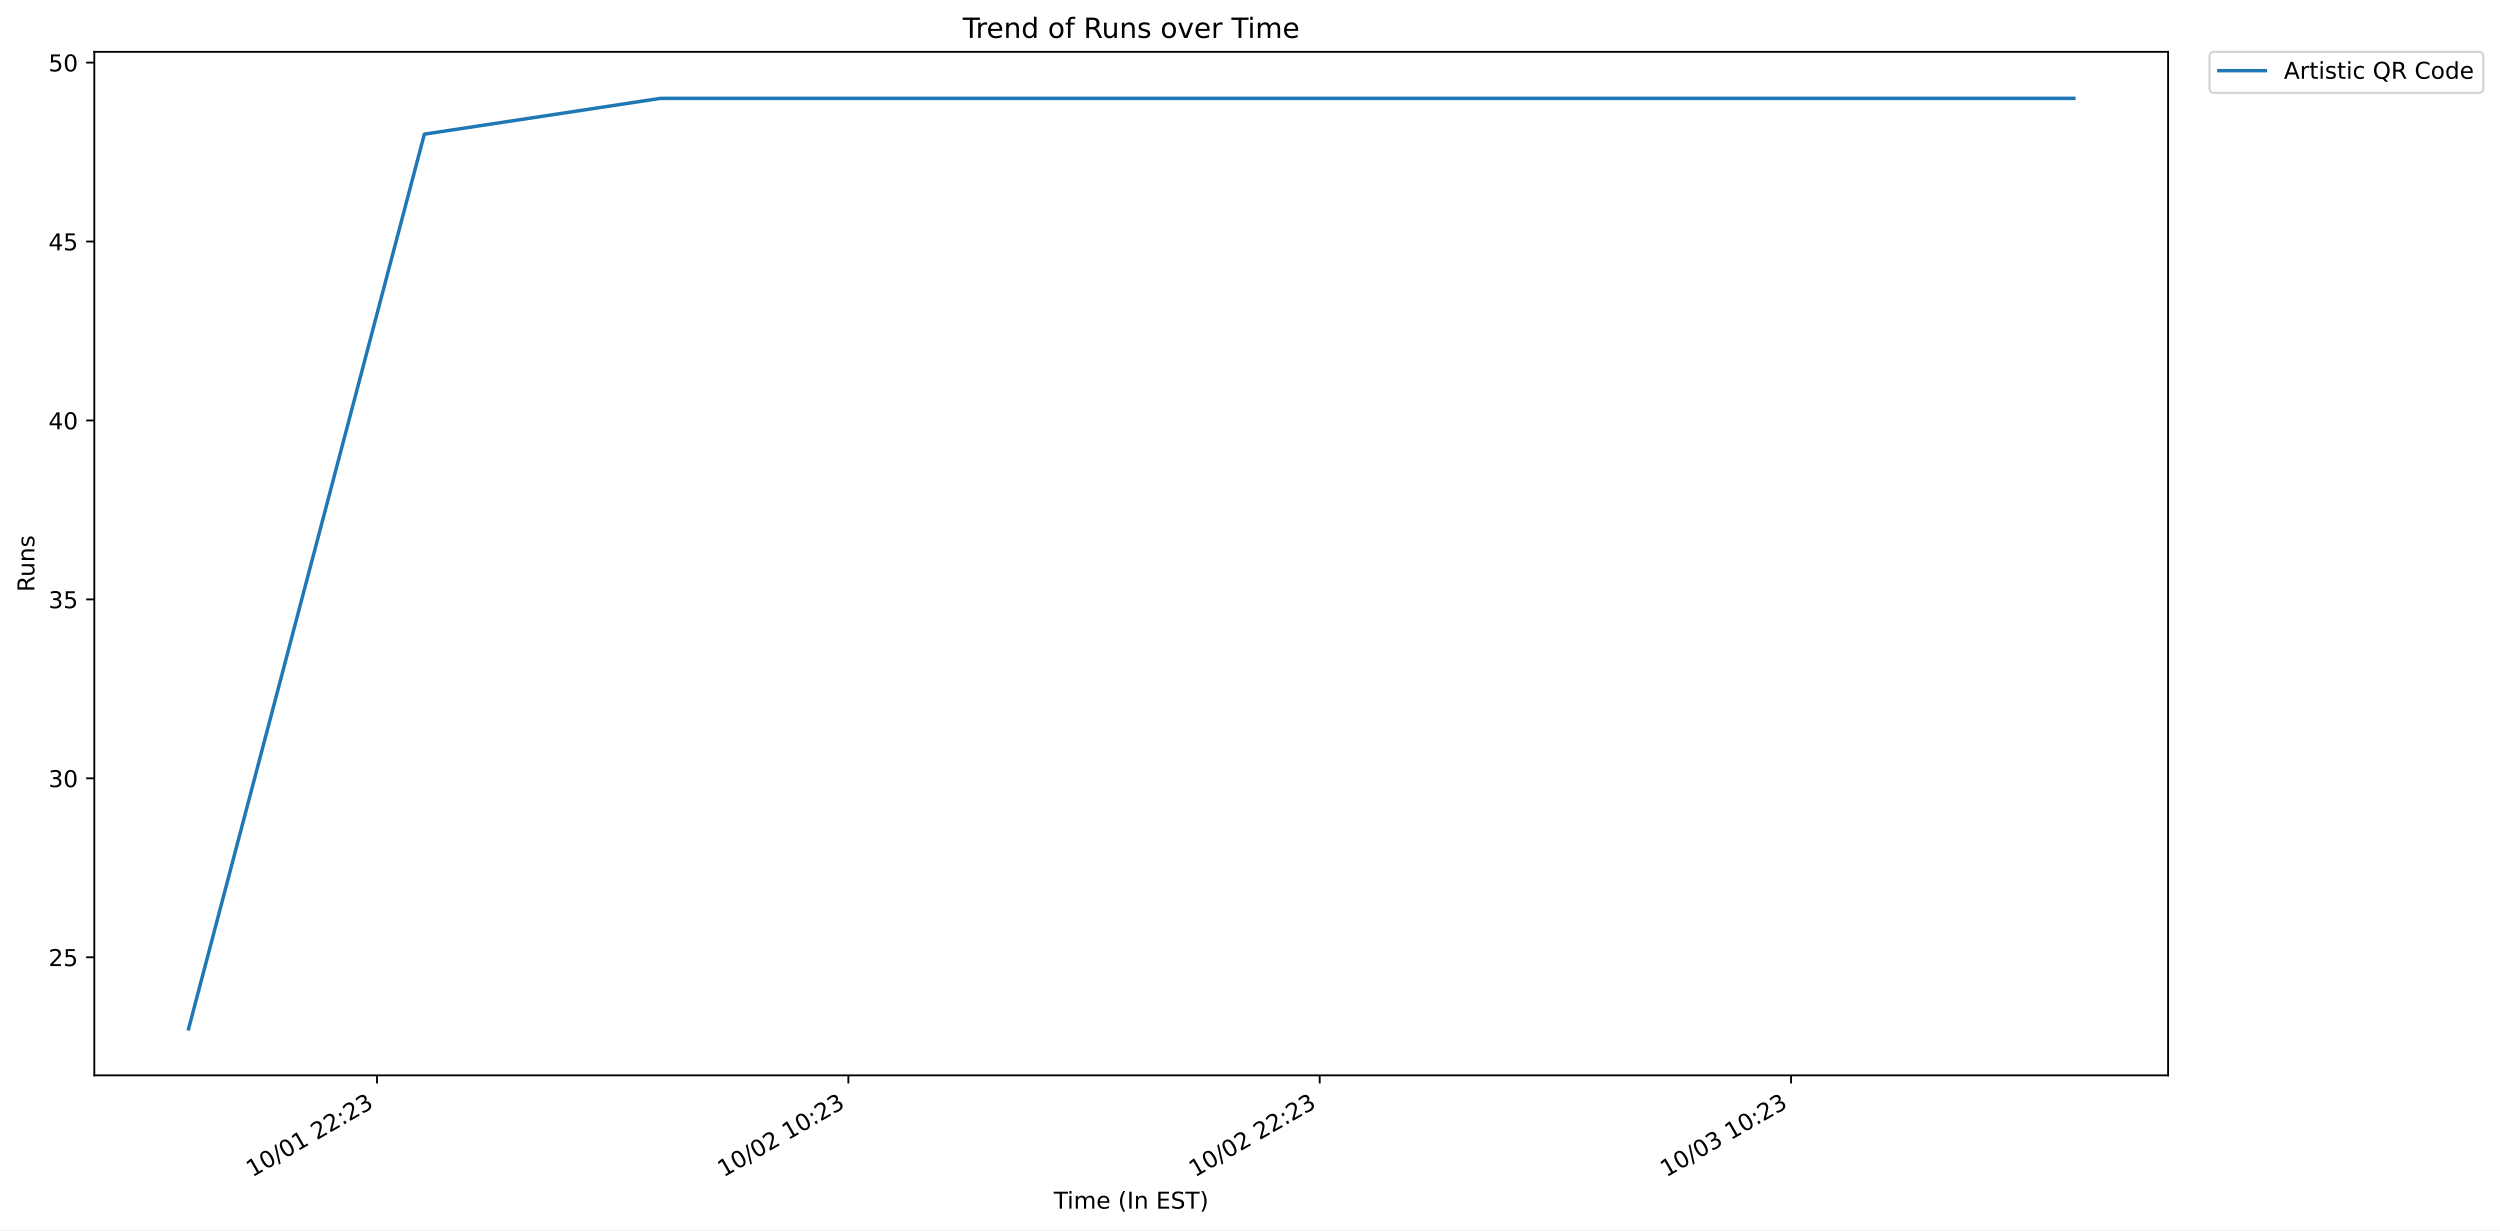
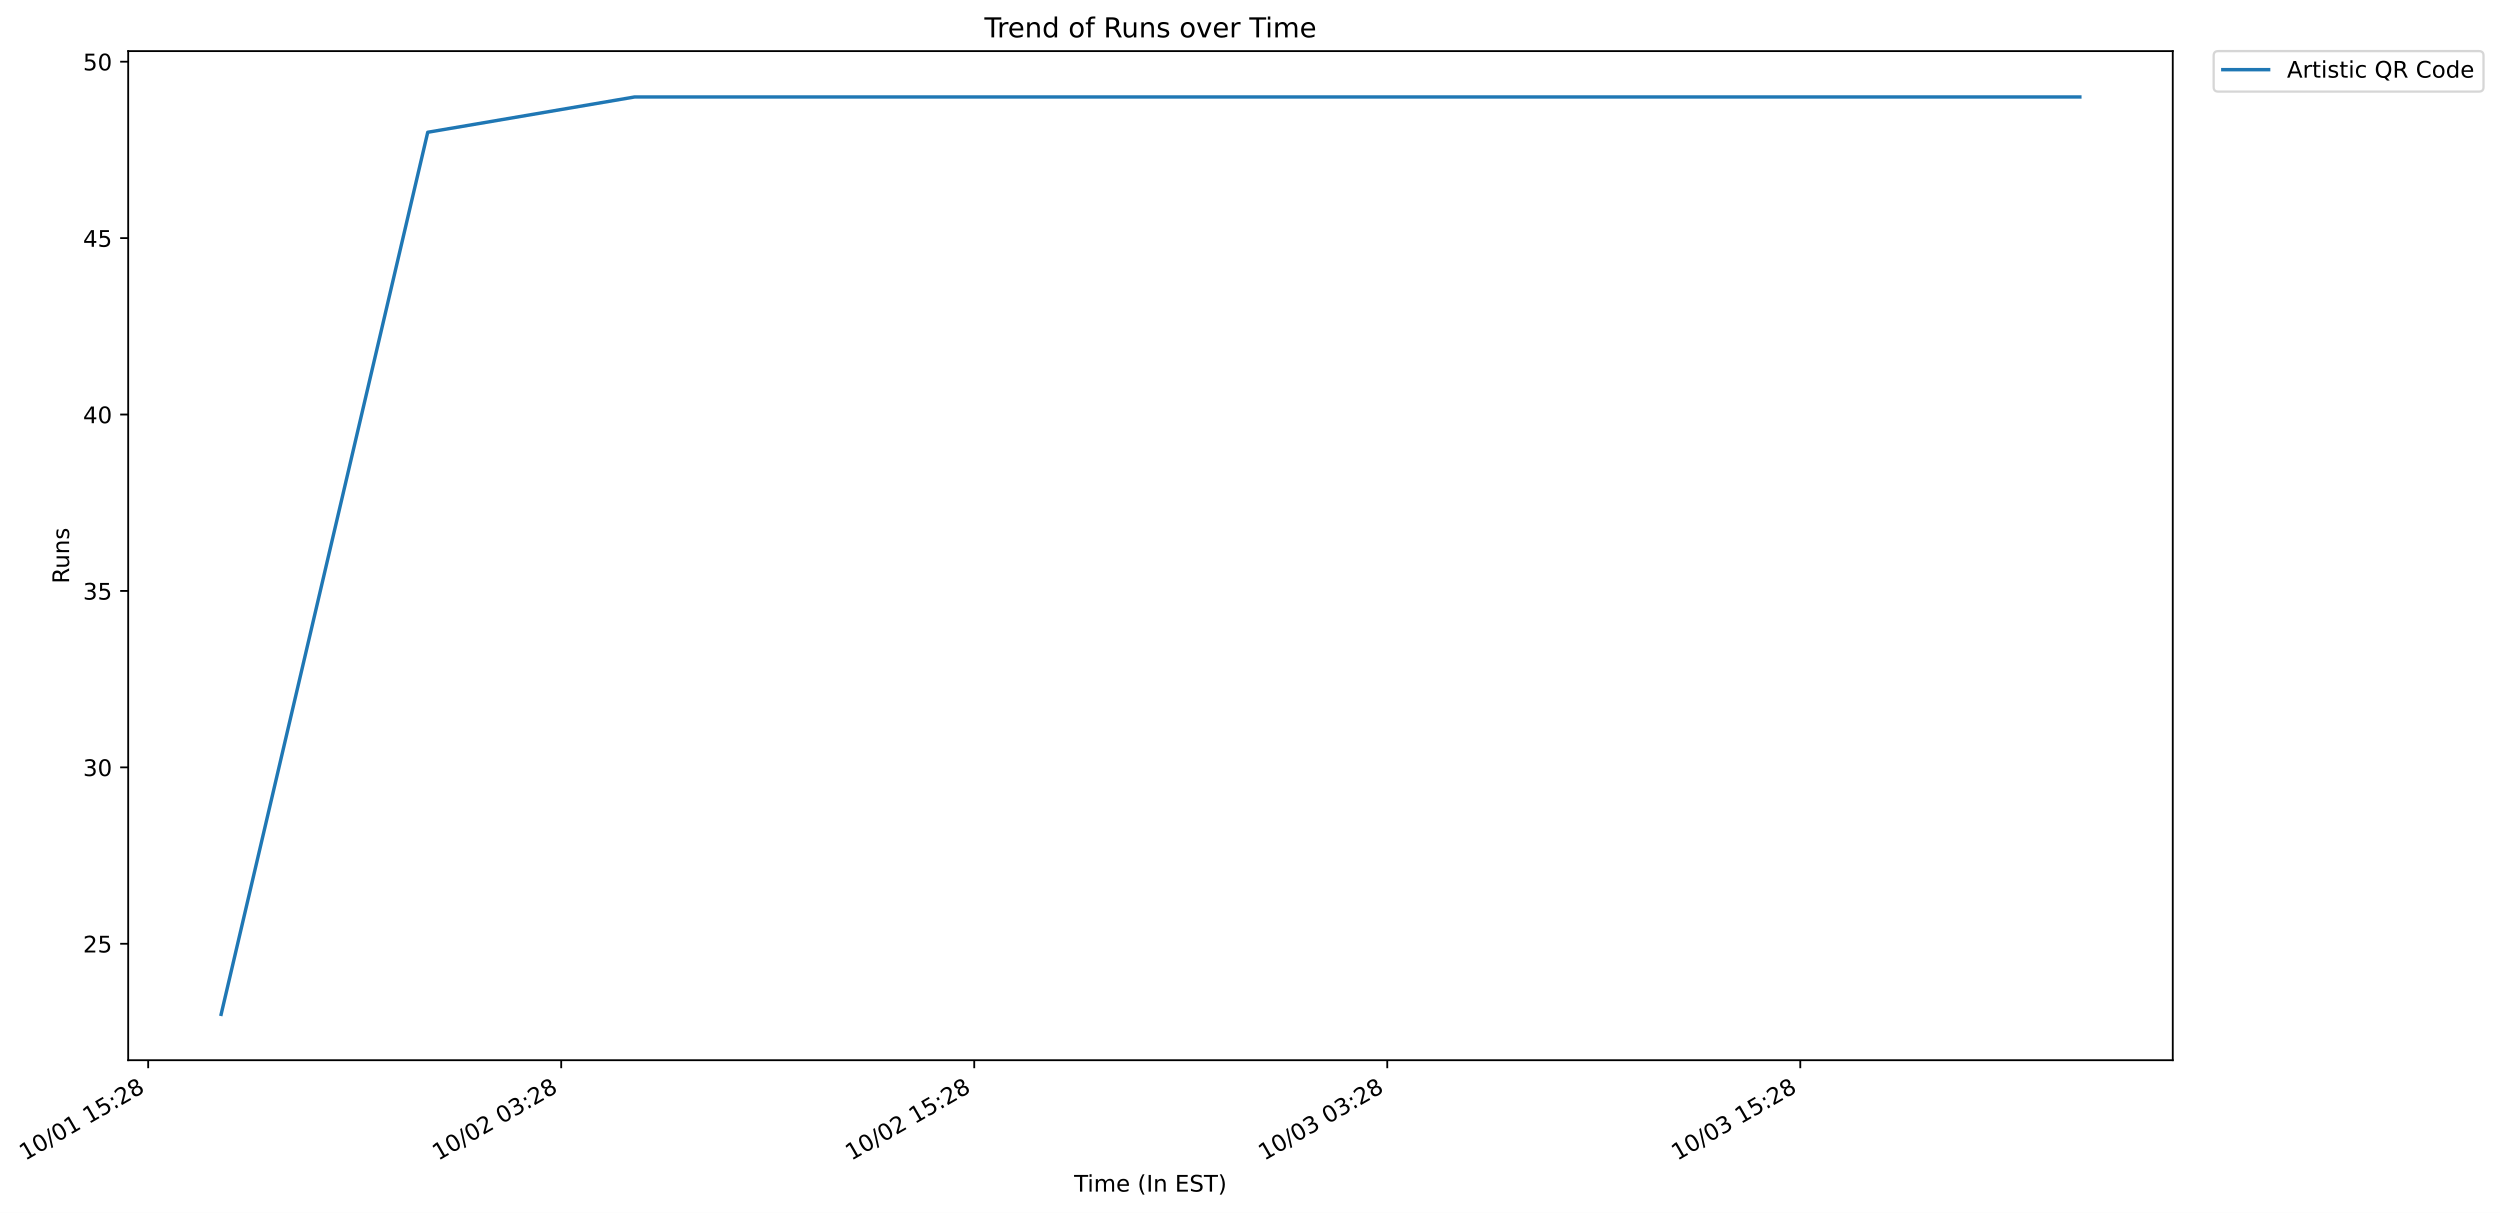
- <svg xmlns="http://www.w3.org/2000/svg" xmlns:xlink="http://www.w3.org/1999/xlink" width="1076.295pt" height="529.626pt" viewBox="0 0 1076.295 529.626" version="1.1">
+ <svg xmlns="http://www.w3.org/2000/svg" xmlns:xlink="http://www.w3.org/1999/xlink" width="1091.669pt" height="529.626pt" viewBox="0 0 1091.669 529.626" version="1.1">
  <defs>
    <style type="text/css">*{stroke-linejoin: round; stroke-linecap: butt}</style>
  </defs>
  <g id="figure_1">
    <g id="patch_1">
-       <path d="M 0 529.626  L 1076.295 529.626  L 1076.295 0  L 0 0  z " style="fill: #ffffff" />
+       <path d="M 0 529.626  L 1091.669 529.626  L 1091.669 0  L 0 0  z " style="fill: #ffffff" />
    </g>
    <g id="axes_1">
      <g id="patch_2">
-         <path d="M 40.603 462.958  L 933.403 462.958  L 933.403 22.318  L 40.603 22.318  z " style="fill: #ffffff" />
+         <path d="M 55.977 462.958  L 948.777 462.958  L 948.777 22.318  L 55.977 22.318  z " style="fill: #ffffff" />
      </g>
      <g id="matplotlib.axis_1">
        <g id="xtick_1">
          <g id="line2d_1">
            <defs>
-               <path id="mf7f2154663" d="M 0 0  L 0 3.5  " style="stroke: #000000; stroke-width: 0.8" />
-             </defs>
-             <g>
-               <use xlink:href="#mf7f2154663" x="162.31" y="462.958" style="stroke: #000000; stroke-width: 0.8" />
+               <path id="m8fee4b6c4c" d="M 0 0  L 0 3.5  " style="stroke: #000000; stroke-width: 0.8" />
+             </defs>
+             <g>
+               <use xlink:href="#m8fee4b6c4c" x="64.707" y="462.958" style="stroke: #000000; stroke-width: 0.8" />
            </g>
          </g>
          <g id="text_1">
-             <g transform="translate(108.6022 506.9464) rotate(-30) scale(0.1 -0.1)">
+             <g transform="translate(10.99922 506.9464) rotate(-30) scale(0.1 -0.1)">
              <defs>
                <path id="DejaVuSans-31" d="M 794 531  L 1825 531  L 1825 4091  L 703 3866  L 703 4441  L 1819 4666  L 2450 4666  L 2450 531  L 3481 531  L 3481 0  L 794 0  L 794 531  z " transform="scale(0.015625)" />
                <path id="DejaVuSans-30" d="M 2034 4250  Q 1547 4250 1301 3770  Q 1056 3291 1056 2328  Q 1056 1369 1301 889  Q 1547 409 2034 409  Q 2525 409 2770 889  Q 3016 1369 3016 2328  Q 3016 3291 2770 3770  Q 2525 4250 2034 4250  z M 2034 4750  Q 2819 4750 3233 4129  Q 3647 3509 3647 2328  Q 3647 1150 3233 529  Q 2819 -91 2034 -91  Q 1250 -91 836 529  Q 422 1150 422 2328  Q 422 3509 836 4129  Q 1250 4750 2034 4750  z " transform="scale(0.015625)" />
                <path id="DejaVuSans-2f" d="M 1625 4666  L 2156 4666  L 531 -594  L 0 -594  L 1625 4666  z " transform="scale(0.015625)" />
                <path id="DejaVuSans-20" transform="scale(0.015625)" />
+                 <path id="DejaVuSans-35" d="M 691 4666  L 3169 4666  L 3169 4134  L 1269 4134  L 1269 2991  Q 1406 3038 1543 3061  Q 1681 3084 1819 3084  Q 2600 3084 3056 2656  Q 3513 2228 3513 1497  Q 3513 744 3044 326  Q 2575 -91 1722 -91  Q 1428 -91 1123 -41  Q 819 9 494 109  L 494 744  Q 775 591 1075 516  Q 1375 441 1709 441  Q 2250 441 2565 725  Q 2881 1009 2881 1497  Q 2881 1984 2565 2268  Q 2250 2553 1709 2553  Q 1456 2553 1204 2497  Q 953 2441 691 2322  L 691 4666  z " transform="scale(0.015625)" />
+                 <path id="DejaVuSans-3a" d="M 750 794  L 1409 794  L 1409 0  L 750 0  L 750 794  z M 750 3309  L 1409 3309  L 1409 2516  L 750 2516  L 750 3309  z " transform="scale(0.015625)" />
                <path id="DejaVuSans-32" d="M 1228 531  L 3431 531  L 3431 0  L 469 0  L 469 531  Q 828 903 1448 1529  Q 2069 2156 2228 2338  Q 2531 2678 2651 2914  Q 2772 3150 2772 3378  Q 2772 3750 2511 3984  Q 2250 4219 1831 4219  Q 1534 4219 1204 4116  Q 875 4013 500 3803  L 500 4441  Q 881 4594 1212 4672  Q 1544 4750 1819 4750  Q 2544 4750 2975 4387  Q 3406 4025 3406 3419  Q 3406 3131 3298 2873  Q 3191 2616 2906 2266  Q 2828 2175 2409 1742  Q 1991 1309 1228 531  z " transform="scale(0.015625)" />
-                 <path id="DejaVuSans-3a" d="M 750 794  L 1409 794  L 1409 0  L 750 0  L 750 794  z M 750 3309  L 1409 3309  L 1409 2516  L 750 2516  L 750 3309  z " transform="scale(0.015625)" />
+                 <path id="DejaVuSans-38" d="M 2034 2216  Q 1584 2216 1326 1975  Q 1069 1734 1069 1313  Q 1069 891 1326 650  Q 1584 409 2034 409  Q 2484 409 2743 651  Q 3003 894 3003 1313  Q 3003 1734 2745 1975  Q 2488 2216 2034 2216  z M 1403 2484  Q 997 2584 770 2862  Q 544 3141 544 3541  Q 544 4100 942 4425  Q 1341 4750 2034 4750  Q 2731 4750 3128 4425  Q 3525 4100 3525 3541  Q 3525 3141 3298 2862  Q 3072 2584 2669 2484  Q 3125 2378 3379 2068  Q 3634 1759 3634 1313  Q 3634 634 3220 271  Q 2806 -91 2034 -91  Q 1263 -91 848 271  Q 434 634 434 1313  Q 434 1759 690 2068  Q 947 2378 1403 2484  z M 1172 3481  Q 1172 3119 1398 2916  Q 1625 2713 2034 2713  Q 2441 2713 2670 2916  Q 2900 3119 2900 3481  Q 2900 3844 2670 4047  Q 2441 4250 2034 4250  Q 1625 4250 1398 4047  Q 1172 3844 1172 3481  z " transform="scale(0.015625)" />
+               </defs>
+               <use xlink:href="#DejaVuSans-31" />
+               <use xlink:href="#DejaVuSans-30" x="63.623" />
+               <use xlink:href="#DejaVuSans-2f" x="127.246" />
+               <use xlink:href="#DejaVuSans-30" x="160.938" />
+               <use xlink:href="#DejaVuSans-31" x="224.561" />
+               <use xlink:href="#DejaVuSans-20" x="288.184" />
+               <use xlink:href="#DejaVuSans-31" x="319.971" />
+               <use xlink:href="#DejaVuSans-35" x="383.594" />
+               <use xlink:href="#DejaVuSans-3a" x="447.217" />
+               <use xlink:href="#DejaVuSans-32" x="480.908" />
+               <use xlink:href="#DejaVuSans-38" x="544.531" />
+             </g>
+           </g>
+         </g>
+         <g id="xtick_2">
+           <g id="line2d_2">
+             <g>
+               <use xlink:href="#m8fee4b6c4c" x="245.062" y="462.958" style="stroke: #000000; stroke-width: 0.8" />
+             </g>
+           </g>
+           <g id="text_2">
+             <g transform="translate(191.3539 506.9464) rotate(-30) scale(0.1 -0.1)">
+               <defs>
                <path id="DejaVuSans-33" d="M 2597 2516  Q 3050 2419 3304 2112  Q 3559 1806 3559 1356  Q 3559 666 3084 287  Q 2609 -91 1734 -91  Q 1441 -91 1130 -33  Q 819 25 488 141  L 488 750  Q 750 597 1062 519  Q 1375 441 1716 441  Q 2309 441 2620 675  Q 2931 909 2931 1356  Q 2931 1769 2642 2001  Q 2353 2234 1838 2234  L 1294 2234  L 1294 2753  L 1863 2753  Q 2328 2753 2575 2939  Q 2822 3125 2822 3475  Q 2822 3834 2567 4026  Q 2313 4219 1838 4219  Q 1578 4219 1281 4162  Q 984 4106 628 3988  L 628 4550  Q 988 4650 1302 4700  Q 1616 4750 1894 4750  Q 2613 4750 3031 4423  Q 3450 4097 3450 3541  Q 3450 3153 3228 2886  Q 3006 2619 2597 2516  z " transform="scale(0.015625)" />
              </defs>
              <use xlink:href="#DejaVuSans-31" />
              <use xlink:href="#DejaVuSans-30" x="63.623" />
              <use xlink:href="#DejaVuSans-2f" x="127.246" />
              <use xlink:href="#DejaVuSans-30" x="160.938" />
-               <use xlink:href="#DejaVuSans-31" x="224.561" />
-               <use xlink:href="#DejaVuSans-20" x="288.184" />
-               <use xlink:href="#DejaVuSans-32" x="319.971" />
-               <use xlink:href="#DejaVuSans-32" x="383.594" />
-               <use xlink:href="#DejaVuSans-3a" x="447.217" />
-               <use xlink:href="#DejaVuSans-32" x="480.908" />
-               <use xlink:href="#DejaVuSans-33" x="544.531" />
-             </g>
-           </g>
-         </g>
-         <g id="xtick_2">
-           <g id="line2d_2">
-             <g>
-               <use xlink:href="#mf7f2154663" x="365.234" y="462.958" style="stroke: #000000; stroke-width: 0.8" />
-             </g>
-           </g>
-           <g id="text_2">
-             <g transform="translate(311.5265 506.9464) rotate(-30) scale(0.1 -0.1)">
-               <use xlink:href="#DejaVuSans-31" />
-               <use xlink:href="#DejaVuSans-30" x="63.623" />
-               <use xlink:href="#DejaVuSans-2f" x="127.246" />
-               <use xlink:href="#DejaVuSans-30" x="160.938" />
              <use xlink:href="#DejaVuSans-32" x="224.561" />
              <use xlink:href="#DejaVuSans-20" x="288.184" />
-               <use xlink:href="#DejaVuSans-31" x="319.971" />
-               <use xlink:href="#DejaVuSans-30" x="383.594" />
-               <use xlink:href="#DejaVuSans-3a" x="447.217" />
-               <use xlink:href="#DejaVuSans-32" x="480.908" />
-               <use xlink:href="#DejaVuSans-33" x="544.531" />
+               <use xlink:href="#DejaVuSans-30" x="319.971" />
+               <use xlink:href="#DejaVuSans-33" x="383.594" />
+               <use xlink:href="#DejaVuSans-3a" x="447.217" />
+               <use xlink:href="#DejaVuSans-32" x="480.908" />
+               <use xlink:href="#DejaVuSans-38" x="544.531" />
            </g>
          </g>
        </g>
        <g id="xtick_3">
          <g id="line2d_3">
            <g>
-               <use xlink:href="#mf7f2154663" x="568.158" y="462.958" style="stroke: #000000; stroke-width: 0.8" />
+               <use xlink:href="#m8fee4b6c4c" x="425.416" y="462.958" style="stroke: #000000; stroke-width: 0.8" />
            </g>
          </g>
          <g id="text_3">
-             <g transform="translate(514.4507 506.9464) rotate(-30) scale(0.1 -0.1)">
+             <g transform="translate(371.7086 506.9464) rotate(-30) scale(0.1 -0.1)">
              <use xlink:href="#DejaVuSans-31" />
              <use xlink:href="#DejaVuSans-30" x="63.623" />
              <use xlink:href="#DejaVuSans-2f" x="127.246" />
              <use xlink:href="#DejaVuSans-30" x="160.938" />
              <use xlink:href="#DejaVuSans-32" x="224.561" />
              <use xlink:href="#DejaVuSans-20" x="288.184" />
-               <use xlink:href="#DejaVuSans-32" x="319.971" />
-               <use xlink:href="#DejaVuSans-32" x="383.594" />
-               <use xlink:href="#DejaVuSans-3a" x="447.217" />
-               <use xlink:href="#DejaVuSans-32" x="480.908" />
-               <use xlink:href="#DejaVuSans-33" x="544.531" />
+               <use xlink:href="#DejaVuSans-31" x="319.971" />
+               <use xlink:href="#DejaVuSans-35" x="383.594" />
+               <use xlink:href="#DejaVuSans-3a" x="447.217" />
+               <use xlink:href="#DejaVuSans-32" x="480.908" />
+               <use xlink:href="#DejaVuSans-38" x="544.531" />
            </g>
          </g>
        </g>
        <g id="xtick_4">
          <g id="line2d_4">
            <g>
-               <use xlink:href="#mf7f2154663" x="771.083" y="462.958" style="stroke: #000000; stroke-width: 0.8" />
+               <use xlink:href="#m8fee4b6c4c" x="605.771" y="462.958" style="stroke: #000000; stroke-width: 0.8" />
            </g>
          </g>
          <g id="text_4">
-             <g transform="translate(717.3749 506.9464) rotate(-30) scale(0.1 -0.1)">
+             <g transform="translate(552.0633 506.9464) rotate(-30) scale(0.1 -0.1)">
              <use xlink:href="#DejaVuSans-31" />
              <use xlink:href="#DejaVuSans-30" x="63.623" />
              <use xlink:href="#DejaVuSans-2f" x="127.246" />
              <use xlink:href="#DejaVuSans-30" x="160.938" />
              <use xlink:href="#DejaVuSans-33" x="224.561" />
              <use xlink:href="#DejaVuSans-20" x="288.184" />
+               <use xlink:href="#DejaVuSans-30" x="319.971" />
+               <use xlink:href="#DejaVuSans-33" x="383.594" />
+               <use xlink:href="#DejaVuSans-3a" x="447.217" />
+               <use xlink:href="#DejaVuSans-32" x="480.908" />
+               <use xlink:href="#DejaVuSans-38" x="544.531" />
+             </g>
+           </g>
+         </g>
+         <g id="xtick_5">
+           <g id="line2d_5">
+             <g>
+               <use xlink:href="#m8fee4b6c4c" x="786.126" y="462.958" style="stroke: #000000; stroke-width: 0.8" />
+             </g>
+           </g>
+           <g id="text_5">
+             <g transform="translate(732.418 506.9464) rotate(-30) scale(0.1 -0.1)">
+               <use xlink:href="#DejaVuSans-31" />
+               <use xlink:href="#DejaVuSans-30" x="63.623" />
+               <use xlink:href="#DejaVuSans-2f" x="127.246" />
+               <use xlink:href="#DejaVuSans-30" x="160.938" />
+               <use xlink:href="#DejaVuSans-33" x="224.561" />
+               <use xlink:href="#DejaVuSans-20" x="288.184" />
              <use xlink:href="#DejaVuSans-31" x="319.971" />
-               <use xlink:href="#DejaVuSans-30" x="383.594" />
-               <use xlink:href="#DejaVuSans-3a" x="447.217" />
-               <use xlink:href="#DejaVuSans-32" x="480.908" />
-               <use xlink:href="#DejaVuSans-33" x="544.531" />
-             </g>
-           </g>
-         </g>
-         <g id="text_5">
-           <g transform="translate(453.6586 520.3459) scale(0.1 -0.1)">
+               <use xlink:href="#DejaVuSans-35" x="383.594" />
+               <use xlink:href="#DejaVuSans-3a" x="447.217" />
+               <use xlink:href="#DejaVuSans-32" x="480.908" />
+               <use xlink:href="#DejaVuSans-38" x="544.531" />
+             </g>
+           </g>
+         </g>
+         <g id="text_6">
+           <g transform="translate(469.0329 520.3459) scale(0.1 -0.1)">
            <defs>
              <path id="DejaVuSans-54" d="M -19 4666  L 3928 4666  L 3928 4134  L 2272 4134  L 2272 0  L 1638 0  L 1638 4134  L -19 4134  L -19 4666  z " transform="scale(0.015625)" />
              <path id="DejaVuSans-69" d="M 603 3500  L 1178 3500  L 1178 0  L 603 0  L 603 3500  z M 603 4863  L 1178 4863  L 1178 4134  L 603 4134  L 603 4863  z " transform="scale(0.015625)" />
              <path id="DejaVuSans-6d" d="M 3328 2828  Q 3544 3216 3844 3400  Q 4144 3584 4550 3584  Q 5097 3584 5394 3201  Q 5691 2819 5691 2113  L 5691 0  L 5113 0  L 5113 2094  Q 5113 2597 4934 2840  Q 4756 3084 4391 3084  Q 3944 3084 3684 2787  Q 3425 2491 3425 1978  L 3425 0  L 2847 0  L 2847 2094  Q 2847 2600 2669 2842  Q 2491 3084 2119 3084  Q 1678 3084 1418 2786  Q 1159 2488 1159 1978  L 1159 0  L 581 0  L 581 3500  L 1159 3500  L 1159 2956  Q 1356 3278 1631 3431  Q 1906 3584 2284 3584  Q 2666 3584 2933 3390  Q 3200 3197 3328 2828  z " transform="scale(0.015625)" />
              <path id="DejaVuSans-65" d="M 3597 1894  L 3597 1613  L 953 1613  Q 991 1019 1311 708  Q 1631 397 2203 397  Q 2534 397 2845 478  Q 3156 559 3463 722  L 3463 178  Q 3153 47 2828 -22  Q 2503 -91 2169 -91  Q 1331 -91 842 396  Q 353 884 353 1716  Q 353 2575 817 3079  Q 1281 3584 2069 3584  Q 2775 3584 3186 3129  Q 3597 2675 3597 1894  z M 3022 2063  Q 3016 2534 2758 2815  Q 2500 3097 2075 3097  Q 1594 3097 1305 2825  Q 1016 2553 972 2059  L 3022 2063  z " transform="scale(0.015625)" />
              <path id="DejaVuSans-28" d="M 1984 4856  Q 1566 4138 1362 3434  Q 1159 2731 1159 2009  Q 1159 1288 1364 580  Q 1569 -128 1984 -844  L 1484 -844  Q 1016 -109 783 600  Q 550 1309 550 2009  Q 550 2706 781 3412  Q 1013 4119 1484 4856  L 1984 4856  z " transform="scale(0.015625)" />
              <path id="DejaVuSans-49" d="M 628 4666  L 1259 4666  L 1259 0  L 628 0  L 628 4666  z " transform="scale(0.015625)" />
              <path id="DejaVuSans-6e" d="M 3513 2113  L 3513 0  L 2938 0  L 2938 2094  Q 2938 2591 2744 2837  Q 2550 3084 2163 3084  Q 1697 3084 1428 2787  Q 1159 2491 1159 1978  L 1159 0  L 581 0  L 581 3500  L 1159 3500  L 1159 2956  Q 1366 3272 1645 3428  Q 1925 3584 2291 3584  Q 2894 3584 3203 3211  Q 3513 2838 3513 2113  z " transform="scale(0.015625)" />
              <path id="DejaVuSans-45" d="M 628 4666  L 3578 4666  L 3578 4134  L 1259 4134  L 1259 2753  L 3481 2753  L 3481 2222  L 1259 2222  L 1259 531  L 3634 531  L 3634 0  L 628 0  L 628 4666  z " transform="scale(0.015625)" />
              <path id="DejaVuSans-53" d="M 3425 4513  L 3425 3897  Q 3066 4069 2747 4153  Q 2428 4238 2131 4238  Q 1616 4238 1336 4038  Q 1056 3838 1056 3469  Q 1056 3159 1242 3001  Q 1428 2844 1947 2747  L 2328 2669  Q 3034 2534 3370 2195  Q 3706 1856 3706 1288  Q 3706 609 3251 259  Q 2797 -91 1919 -91  Q 1588 -91 1214 -16  Q 841 59 441 206  L 441 856  Q 825 641 1194 531  Q 1563 422 1919 422  Q 2459 422 2753 634  Q 3047 847 3047 1241  Q 3047 1584 2836 1778  Q 2625 1972 2144 2069  L 1759 2144  Q 1053 2284 737 2584  Q 422 2884 422 3419  Q 422 4038 858 4394  Q 1294 4750 2059 4750  Q 2388 4750 2728 4690  Q 3069 4631 3425 4513  z " transform="scale(0.015625)" />
              <path id="DejaVuSans-29" d="M 513 4856  L 1013 4856  Q 1481 4119 1714 3412  Q 1947 2706 1947 2009  Q 1947 1309 1714 600  Q 1481 -109 1013 -844  L 513 -844  Q 928 -128 1133 580  Q 1338 1288 1338 2009  Q 1338 2731 1133 3434  Q 928 4138 513 4856  z " transform="scale(0.015625)" />
            </defs>
            <use xlink:href="#DejaVuSans-54" />
            <use xlink:href="#DejaVuSans-69" x="57.959" />
            <use xlink:href="#DejaVuSans-6d" x="85.742" />
            <use xlink:href="#DejaVuSans-65" x="183.154" />
            <use xlink:href="#DejaVuSans-20" x="244.678" />
            <use xlink:href="#DejaVuSans-28" x="276.465" />
            <use xlink:href="#DejaVuSans-49" x="315.479" />
            <use xlink:href="#DejaVuSans-6e" x="344.971" />
            <use xlink:href="#DejaVuSans-20" x="408.35" />
            <use xlink:href="#DejaVuSans-45" x="440.137" />
            <use xlink:href="#DejaVuSans-53" x="503.32" />
            <use xlink:href="#DejaVuSans-54" x="566.797" />
            <use xlink:href="#DejaVuSans-29" x="627.881" />
          </g>
        </g>
      </g>
      <g id="matplotlib.axis_2">
        <g id="ytick_1">
-           <g id="line2d_5">
-             <defs>
-               <path id="meaa8f2008d" d="M 0 0  L -3.5 0  " style="stroke: #000000; stroke-width: 0.8" />
-             </defs>
-             <g>
-               <use xlink:href="#meaa8f2008d" x="40.603" y="412.115" style="stroke: #000000; stroke-width: 0.8" />
-             </g>
-           </g>
-           <g id="text_6">
-             <g transform="translate(20.87813 415.9143) scale(0.1 -0.1)">
-               <defs>
-                 <path id="DejaVuSans-35" d="M 691 4666  L 3169 4666  L 3169 4134  L 1269 4134  L 1269 2991  Q 1406 3038 1543 3061  Q 1681 3084 1819 3084  Q 2600 3084 3056 2656  Q 3513 2228 3513 1497  Q 3513 744 3044 326  Q 2575 -91 1722 -91  Q 1428 -91 1123 -41  Q 819 9 494 109  L 494 744  Q 775 591 1075 516  Q 1375 441 1709 441  Q 2250 441 2565 725  Q 2881 1009 2881 1497  Q 2881 1984 2565 2268  Q 2250 2553 1709 2553  Q 1456 2553 1204 2497  Q 953 2441 691 2322  L 691 4666  z " transform="scale(0.015625)" />
-               </defs>
+           <g id="line2d_6">
+             <defs>
+               <path id="mc3df13f04b" d="M 0 0  L -3.5 0  " style="stroke: #000000; stroke-width: 0.8" />
+             </defs>
+             <g>
+               <use xlink:href="#mc3df13f04b" x="55.977" y="412.115" style="stroke: #000000; stroke-width: 0.8" />
+             </g>
+           </g>
+           <g id="text_7">
+             <g transform="translate(36.25241 415.9143) scale(0.1 -0.1)">
              <use xlink:href="#DejaVuSans-32" />
              <use xlink:href="#DejaVuSans-35" x="63.623" />
            </g>
          </g>
        </g>
        <g id="ytick_2">
-           <g id="line2d_6">
-             <g>
-               <use xlink:href="#meaa8f2008d" x="40.603" y="335.08" style="stroke: #000000; stroke-width: 0.8" />
-             </g>
-           </g>
-           <g id="text_7">
-             <g transform="translate(20.87813 338.8793) scale(0.1 -0.1)">
+           <g id="line2d_7">
+             <g>
+               <use xlink:href="#mc3df13f04b" x="55.977" y="335.08" style="stroke: #000000; stroke-width: 0.8" />
+             </g>
+           </g>
+           <g id="text_8">
+             <g transform="translate(36.25241 338.8793) scale(0.1 -0.1)">
              <use xlink:href="#DejaVuSans-33" />
              <use xlink:href="#DejaVuSans-30" x="63.623" />
            </g>
          </g>
        </g>
        <g id="ytick_3">
-           <g id="line2d_7">
-             <g>
-               <use xlink:href="#meaa8f2008d" x="40.603" y="258.045" style="stroke: #000000; stroke-width: 0.8" />
-             </g>
-           </g>
-           <g id="text_8">
-             <g transform="translate(20.87813 261.8443) scale(0.1 -0.1)">
+           <g id="line2d_8">
+             <g>
+               <use xlink:href="#mc3df13f04b" x="55.977" y="258.045" style="stroke: #000000; stroke-width: 0.8" />
+             </g>
+           </g>
+           <g id="text_9">
+             <g transform="translate(36.25241 261.8443) scale(0.1 -0.1)">
              <use xlink:href="#DejaVuSans-33" />
              <use xlink:href="#DejaVuSans-35" x="63.623" />
            </g>
          </g>
        </g>
        <g id="ytick_4">
-           <g id="line2d_8">
-             <g>
-               <use xlink:href="#meaa8f2008d" x="40.603" y="181.01" style="stroke: #000000; stroke-width: 0.8" />
-             </g>
-           </g>
-           <g id="text_9">
-             <g transform="translate(20.87813 184.8094) scale(0.1 -0.1)">
+           <g id="line2d_9">
+             <g>
+               <use xlink:href="#mc3df13f04b" x="55.977" y="181.01" style="stroke: #000000; stroke-width: 0.8" />
+             </g>
+           </g>
+           <g id="text_10">
+             <g transform="translate(36.25241 184.8094) scale(0.1 -0.1)">
              <defs>
                <path id="DejaVuSans-34" d="M 2419 4116  L 825 1625  L 2419 1625  L 2419 4116  z M 2253 4666  L 3047 4666  L 3047 1625  L 3713 1625  L 3713 1100  L 3047 1100  L 3047 0  L 2419 0  L 2419 1100  L 313 1100  L 313 1709  L 2253 4666  z " transform="scale(0.015625)" />
              </defs>
              <use xlink:href="#DejaVuSans-34" />
              <use xlink:href="#DejaVuSans-30" x="63.623" />
            </g>
          </g>
        </g>
        <g id="ytick_5">
-           <g id="line2d_9">
-             <g>
-               <use xlink:href="#meaa8f2008d" x="40.603" y="103.975" style="stroke: #000000; stroke-width: 0.8" />
-             </g>
-           </g>
-           <g id="text_10">
-             <g transform="translate(20.87813 107.7744) scale(0.1 -0.1)">
+           <g id="line2d_10">
+             <g>
+               <use xlink:href="#mc3df13f04b" x="55.977" y="103.975" style="stroke: #000000; stroke-width: 0.8" />
+             </g>
+           </g>
+           <g id="text_11">
+             <g transform="translate(36.25241 107.7744) scale(0.1 -0.1)">
              <use xlink:href="#DejaVuSans-34" />
              <use xlink:href="#DejaVuSans-35" x="63.623" />
            </g>
          </g>
        </g>
        <g id="ytick_6">
-           <g id="line2d_10">
-             <g>
-               <use xlink:href="#meaa8f2008d" x="40.603" y="26.94" style="stroke: #000000; stroke-width: 0.8" />
-             </g>
-           </g>
-           <g id="text_11">
-             <g transform="translate(20.87813 30.73944) scale(0.1 -0.1)">
+           <g id="line2d_11">
+             <g>
+               <use xlink:href="#mc3df13f04b" x="55.977" y="26.94" style="stroke: #000000; stroke-width: 0.8" />
+             </g>
+           </g>
+           <g id="text_12">
+             <g transform="translate(36.25241 30.73944) scale(0.1 -0.1)">
              <use xlink:href="#DejaVuSans-35" />
              <use xlink:href="#DejaVuSans-30" x="63.623" />
            </g>
          </g>
        </g>
-         <g id="text_12">
-           <g transform="translate(14.79844 254.8295) rotate(-90) scale(0.1 -0.1)">
+         <g id="text_13">
+           <g transform="translate(30.17272 254.8295) rotate(-90) scale(0.1 -0.1)">
            <defs>
              <path id="DejaVuSans-52" d="M 2841 2188  Q 3044 2119 3236 1894  Q 3428 1669 3622 1275  L 4263 0  L 3584 0  L 2988 1197  Q 2756 1666 2539 1819  Q 2322 1972 1947 1972  L 1259 1972  L 1259 0  L 628 0  L 628 4666  L 2053 4666  Q 2853 4666 3247 4331  Q 3641 3997 3641 3322  Q 3641 2881 3436 2590  Q 3231 2300 2841 2188  z M 1259 4147  L 1259 2491  L 2053 2491  Q 2509 2491 2742 2702  Q 2975 2913 2975 3322  Q 2975 3731 2742 3939  Q 2509 4147 2053 4147  L 1259 4147  z " transform="scale(0.015625)" />
              <path id="DejaVuSans-75" d="M 544 1381  L 544 3500  L 1119 3500  L 1119 1403  Q 1119 906 1312 657  Q 1506 409 1894 409  Q 2359 409 2629 706  Q 2900 1003 2900 1516  L 2900 3500  L 3475 3500  L 3475 0  L 2900 0  L 2900 538  Q 2691 219 2414 64  Q 2138 -91 1772 -91  Q 1169 -91 856 284  Q 544 659 544 1381  z M 1991 3584  L 1991 3584  z " transform="scale(0.015625)" />
              <path id="DejaVuSans-73" d="M 2834 3397  L 2834 2853  Q 2591 2978 2328 3040  Q 2066 3103 1784 3103  Q 1356 3103 1142 2972  Q 928 2841 928 2578  Q 928 2378 1081 2264  Q 1234 2150 1697 2047  L 1894 2003  Q 2506 1872 2764 1633  Q 3022 1394 3022 966  Q 3022 478 2636 193  Q 2250 -91 1575 -91  Q 1294 -91 989 -36  Q 684 19 347 128  L 347 722  Q 666 556 975 473  Q 1284 391 1588 391  Q 1994 391 2212 530  Q 2431 669 2431 922  Q 2431 1156 2273 1281  Q 2116 1406 1581 1522  L 1381 1569  Q 847 1681 609 1914  Q 372 2147 372 2553  Q 372 3047 722 3315  Q 1072 3584 1716 3584  Q 2034 3584 2315 3537  Q 2597 3491 2834 3397  z " transform="scale(0.015625)" />
            </defs>
            <use xlink:href="#DejaVuSans-52" />
            <use xlink:href="#DejaVuSans-75" x="64.982" />
            <use xlink:href="#DejaVuSans-6e" x="128.361" />
            <use xlink:href="#DejaVuSans-73" x="191.74" />
          </g>
        </g>
      </g>
-       <g id="line2d_11">
-         <path d="M 81.185 442.929  L 182.696 57.754  L 284.3 42.347  L 386.386 42.347  L 487.073 42.347  L 588.554 42.347  L 690.214 42.347  L 792.526 42.347  L 892.821 42.347  " clip-path="url(#pcfc8507d04)" style="fill: none; stroke: #1f77b4; stroke-width: 1.5; stroke-linecap: square" />
+       <g id="line2d_12">
+         <path d="M 96.559 442.929  L 186.78 57.754  L 277.084 42.347  L 367.816 42.347  L 457.304 42.347  L 547.498 42.347  L 637.851 42.347  L 728.783 42.347  L 817.924 42.347  L 908.196 42.347  " clip-path="url(#p5fd8362819)" style="fill: none; stroke: #1f77b4; stroke-width: 1.5; stroke-linecap: square" />
      </g>
      <g id="patch_3">
-         <path d="M 40.603 462.958  L 40.603 22.318  " style="fill: none; stroke: #000000; stroke-width: 0.8; stroke-linejoin: miter; stroke-linecap: square" />
+         <path d="M 55.977 462.958  L 55.977 22.318  " style="fill: none; stroke: #000000; stroke-width: 0.8; stroke-linejoin: miter; stroke-linecap: square" />
      </g>
      <g id="patch_4">
-         <path d="M 933.403 462.958  L 933.403 22.318  " style="fill: none; stroke: #000000; stroke-width: 0.8; stroke-linejoin: miter; stroke-linecap: square" />
+         <path d="M 948.777 462.958  L 948.777 22.318  " style="fill: none; stroke: #000000; stroke-width: 0.8; stroke-linejoin: miter; stroke-linecap: square" />
      </g>
      <g id="patch_5">
-         <path d="M 40.603 462.958  L 933.403 462.958  " style="fill: none; stroke: #000000; stroke-width: 0.8; stroke-linejoin: miter; stroke-linecap: square" />
+         <path d="M 55.977 462.958  L 948.777 462.958  " style="fill: none; stroke: #000000; stroke-width: 0.8; stroke-linejoin: miter; stroke-linecap: square" />
      </g>
      <g id="patch_6">
-         <path d="M 40.603 22.318  L 933.403 22.318  " style="fill: none; stroke: #000000; stroke-width: 0.8; stroke-linejoin: miter; stroke-linecap: square" />
-       </g>
-       <g id="text_13">
-         <g transform="translate(414.4866 16.31812) scale(0.12 -0.12)">
+         <path d="M 55.977 22.318  L 948.777 22.318  " style="fill: none; stroke: #000000; stroke-width: 0.8; stroke-linejoin: miter; stroke-linecap: square" />
+       </g>
+       <g id="text_14">
+         <g transform="translate(429.8608 16.31812) scale(0.12 -0.12)">
          <defs>
            <path id="DejaVuSans-72" d="M 2631 2963  Q 2534 3019 2420 3045  Q 2306 3072 2169 3072  Q 1681 3072 1420 2755  Q 1159 2438 1159 1844  L 1159 0  L 581 0  L 581 3500  L 1159 3500  L 1159 2956  Q 1341 3275 1631 3429  Q 1922 3584 2338 3584  Q 2397 3584 2469 3576  Q 2541 3569 2628 3553  L 2631 2963  z " transform="scale(0.015625)" />
            <path id="DejaVuSans-64" d="M 2906 2969  L 2906 4863  L 3481 4863  L 3481 0  L 2906 0  L 2906 525  Q 2725 213 2448 61  Q 2172 -91 1784 -91  Q 1150 -91 751 415  Q 353 922 353 1747  Q 353 2572 751 3078  Q 1150 3584 1784 3584  Q 2172 3584 2448 3432  Q 2725 3281 2906 2969  z M 947 1747  Q 947 1113 1208 752  Q 1469 391 1925 391  Q 2381 391 2643 752  Q 2906 1113 2906 1747  Q 2906 2381 2643 2742  Q 2381 3103 1925 3103  Q 1469 3103 1208 2742  Q 947 2381 947 1747  z " transform="scale(0.015625)" />
            <path id="DejaVuSans-6f" d="M 1959 3097  Q 1497 3097 1228 2736  Q 959 2375 959 1747  Q 959 1119 1226 758  Q 1494 397 1959 397  Q 2419 397 2687 759  Q 2956 1122 2956 1747  Q 2956 2369 2687 2733  Q 2419 3097 1959 3097  z M 1959 3584  Q 2709 3584 3137 3096  Q 3566 2609 3566 1747  Q 3566 888 3137 398  Q 2709 -91 1959 -91  Q 1206 -91 779 398  Q 353 888 353 1747  Q 353 2609 779 3096  Q 1206 3584 1959 3584  z " transform="scale(0.015625)" />
            <path id="DejaVuSans-66" d="M 2375 4863  L 2375 4384  L 1825 4384  Q 1516 4384 1395 4259  Q 1275 4134 1275 3809  L 1275 3500  L 2222 3500  L 2222 3053  L 1275 3053  L 1275 0  L 697 0  L 697 3053  L 147 3053  L 147 3500  L 697 3500  L 697 3744  Q 697 4328 969 4595  Q 1241 4863 1831 4863  L 2375 4863  z " transform="scale(0.015625)" />
            <path id="DejaVuSans-76" d="M 191 3500  L 800 3500  L 1894 563  L 2988 3500  L 3597 3500  L 2284 0  L 1503 0  L 191 3500  z " transform="scale(0.015625)" />
          </defs>
          <use xlink:href="#DejaVuSans-54" />
          <use xlink:href="#DejaVuSans-72" x="46.334" />
          <use xlink:href="#DejaVuSans-65" x="85.197" />
          <use xlink:href="#DejaVuSans-6e" x="146.721" />
          <use xlink:href="#DejaVuSans-64" x="210.1" />
          <use xlink:href="#DejaVuSans-20" x="273.576" />
          <use xlink:href="#DejaVuSans-6f" x="305.363" />
          <use xlink:href="#DejaVuSans-66" x="366.545" />
          <use xlink:href="#DejaVuSans-20" x="401.75" />
          <use xlink:href="#DejaVuSans-52" x="433.537" />
          <use xlink:href="#DejaVuSans-75" x="498.52" />
          <use xlink:href="#DejaVuSans-6e" x="561.898" />
          <use xlink:href="#DejaVuSans-73" x="625.277" />
          <use xlink:href="#DejaVuSans-20" x="677.377" />
          <use xlink:href="#DejaVuSans-6f" x="709.164" />
          <use xlink:href="#DejaVuSans-76" x="770.346" />
          <use xlink:href="#DejaVuSans-65" x="829.525" />
          <use xlink:href="#DejaVuSans-72" x="891.049" />
          <use xlink:href="#DejaVuSans-20" x="932.162" />
          <use xlink:href="#DejaVuSans-54" x="963.949" />
          <use xlink:href="#DejaVuSans-69" x="1021.908" />
          <use xlink:href="#DejaVuSans-6d" x="1049.691" />
          <use xlink:href="#DejaVuSans-65" x="1147.104" />
        </g>
      </g>
      <g id="legend_1">
        <g id="patch_7">
-           <path d="M 953.259 39.996  L 1067.095 39.996  Q 1069.095 39.996 1069.095 37.996  L 1069.095 24.318  Q 1069.095 22.318 1067.095 22.318  L 953.259 22.318  Q 951.259 22.318 951.259 24.318  L 951.259 37.996  Q 951.259 39.996 953.259 39.996  z " style="fill: #ffffff; opacity: 0.8; stroke: #cccccc; stroke-linejoin: miter" />
-         </g>
-         <g id="line2d_12">
-           <path d="M 955.259 30.417  L 965.259 30.417  L 975.259 30.417  " style="fill: none; stroke: #1f77b4; stroke-width: 1.5; stroke-linecap: square" />
-         </g>
-         <g id="text_14">
-           <g transform="translate(983.2591 33.91656) scale(0.1 -0.1)">
+           <path d="M 968.633 39.996  L 1082.469 39.996  Q 1084.469 39.996 1084.469 37.996  L 1084.469 24.318  Q 1084.469 22.318 1082.469 22.318  L 968.633 22.318  Q 966.633 22.318 966.633 24.318  L 966.633 37.996  Q 966.633 39.996 968.633 39.996  z " style="fill: #ffffff; opacity: 0.8; stroke: #cccccc; stroke-linejoin: miter" />
+         </g>
+         <g id="line2d_13">
+           <path d="M 970.633 30.417  L 980.633 30.417  L 990.633 30.417  " style="fill: none; stroke: #1f77b4; stroke-width: 1.5; stroke-linecap: square" />
+         </g>
+         <g id="text_15">
+           <g transform="translate(998.6334 33.91656) scale(0.1 -0.1)">
            <defs>
              <path id="DejaVuSans-41" d="M 2188 4044  L 1331 1722  L 3047 1722  L 2188 4044  z M 1831 4666  L 2547 4666  L 4325 0  L 3669 0  L 3244 1197  L 1141 1197  L 716 0  L 50 0  L 1831 4666  z " transform="scale(0.015625)" />
              <path id="DejaVuSans-74" d="M 1172 4494  L 1172 3500  L 2356 3500  L 2356 3053  L 1172 3053  L 1172 1153  Q 1172 725 1289 603  Q 1406 481 1766 481  L 2356 481  L 2356 0  L 1766 0  Q 1100 0 847 248  Q 594 497 594 1153  L 594 3053  L 172 3053  L 172 3500  L 594 3500  L 594 4494  L 1172 4494  z " transform="scale(0.015625)" />
              <path id="DejaVuSans-63" d="M 3122 3366  L 3122 2828  Q 2878 2963 2633 3030  Q 2388 3097 2138 3097  Q 1578 3097 1268 2742  Q 959 2388 959 1747  Q 959 1106 1268 751  Q 1578 397 2138 397  Q 2388 397 2633 464  Q 2878 531 3122 666  L 3122 134  Q 2881 22 2623 -34  Q 2366 -91 2075 -91  Q 1284 -91 818 406  Q 353 903 353 1747  Q 353 2603 823 3093  Q 1294 3584 2113 3584  Q 2378 3584 2631 3529  Q 2884 3475 3122 3366  z " transform="scale(0.015625)" />
              <path id="DejaVuSans-51" d="M 2522 4238  Q 1834 4238 1429 3725  Q 1025 3213 1025 2328  Q 1025 1447 1429 934  Q 1834 422 2522 422  Q 3209 422 3611 934  Q 4013 1447 4013 2328  Q 4013 3213 3611 3725  Q 3209 4238 2522 4238  z M 3406 84  L 4238 -825  L 3475 -825  L 2784 -78  Q 2681 -84 2626 -87  Q 2572 -91 2522 -91  Q 1538 -91 948 567  Q 359 1225 359 2328  Q 359 3434 948 4092  Q 1538 4750 2522 4750  Q 3503 4750 4090 4092  Q 4678 3434 4678 2328  Q 4678 1516 4351 937  Q 4025 359 3406 84  z " transform="scale(0.015625)" />
              <path id="DejaVuSans-43" d="M 4122 4306  L 4122 3641  Q 3803 3938 3442 4084  Q 3081 4231 2675 4231  Q 1875 4231 1450 3742  Q 1025 3253 1025 2328  Q 1025 1406 1450 917  Q 1875 428 2675 428  Q 3081 428 3442 575  Q 3803 722 4122 1019  L 4122 359  Q 3791 134 3420 21  Q 3050 -91 2638 -91  Q 1578 -91 968 557  Q 359 1206 359 2328  Q 359 3453 968 4101  Q 1578 4750 2638 4750  Q 3056 4750 3426 4639  Q 3797 4528 4122 4306  z " transform="scale(0.015625)" />
            </defs>
            <use xlink:href="#DejaVuSans-41" />
            <use xlink:href="#DejaVuSans-72" x="68.408" />
            <use xlink:href="#DejaVuSans-74" x="109.521" />
            <use xlink:href="#DejaVuSans-69" x="148.73" />
            <use xlink:href="#DejaVuSans-73" x="176.514" />
            <use xlink:href="#DejaVuSans-74" x="228.613" />
            <use xlink:href="#DejaVuSans-69" x="267.822" />
            <use xlink:href="#DejaVuSans-63" x="295.605" />
            <use xlink:href="#DejaVuSans-20" x="350.586" />
            <use xlink:href="#DejaVuSans-51" x="382.373" />
            <use xlink:href="#DejaVuSans-52" x="461.084" />
            <use xlink:href="#DejaVuSans-20" x="530.566" />
            <use xlink:href="#DejaVuSans-43" x="562.354" />
            <use xlink:href="#DejaVuSans-6f" x="632.178" />
            <use xlink:href="#DejaVuSans-64" x="693.359" />
            <use xlink:href="#DejaVuSans-65" x="756.836" />
          </g>
        </g>
      </g>
    </g>
  </g>
  <defs>
-     <clipPath id="pcfc8507d04">
-       <rect x="40.603" y="22.318" width="892.8" height="440.64" />
+     <clipPath id="p5fd8362819">
+       <rect x="55.977" y="22.318" width="892.8" height="440.64" />
    </clipPath>
  </defs>
</svg>
